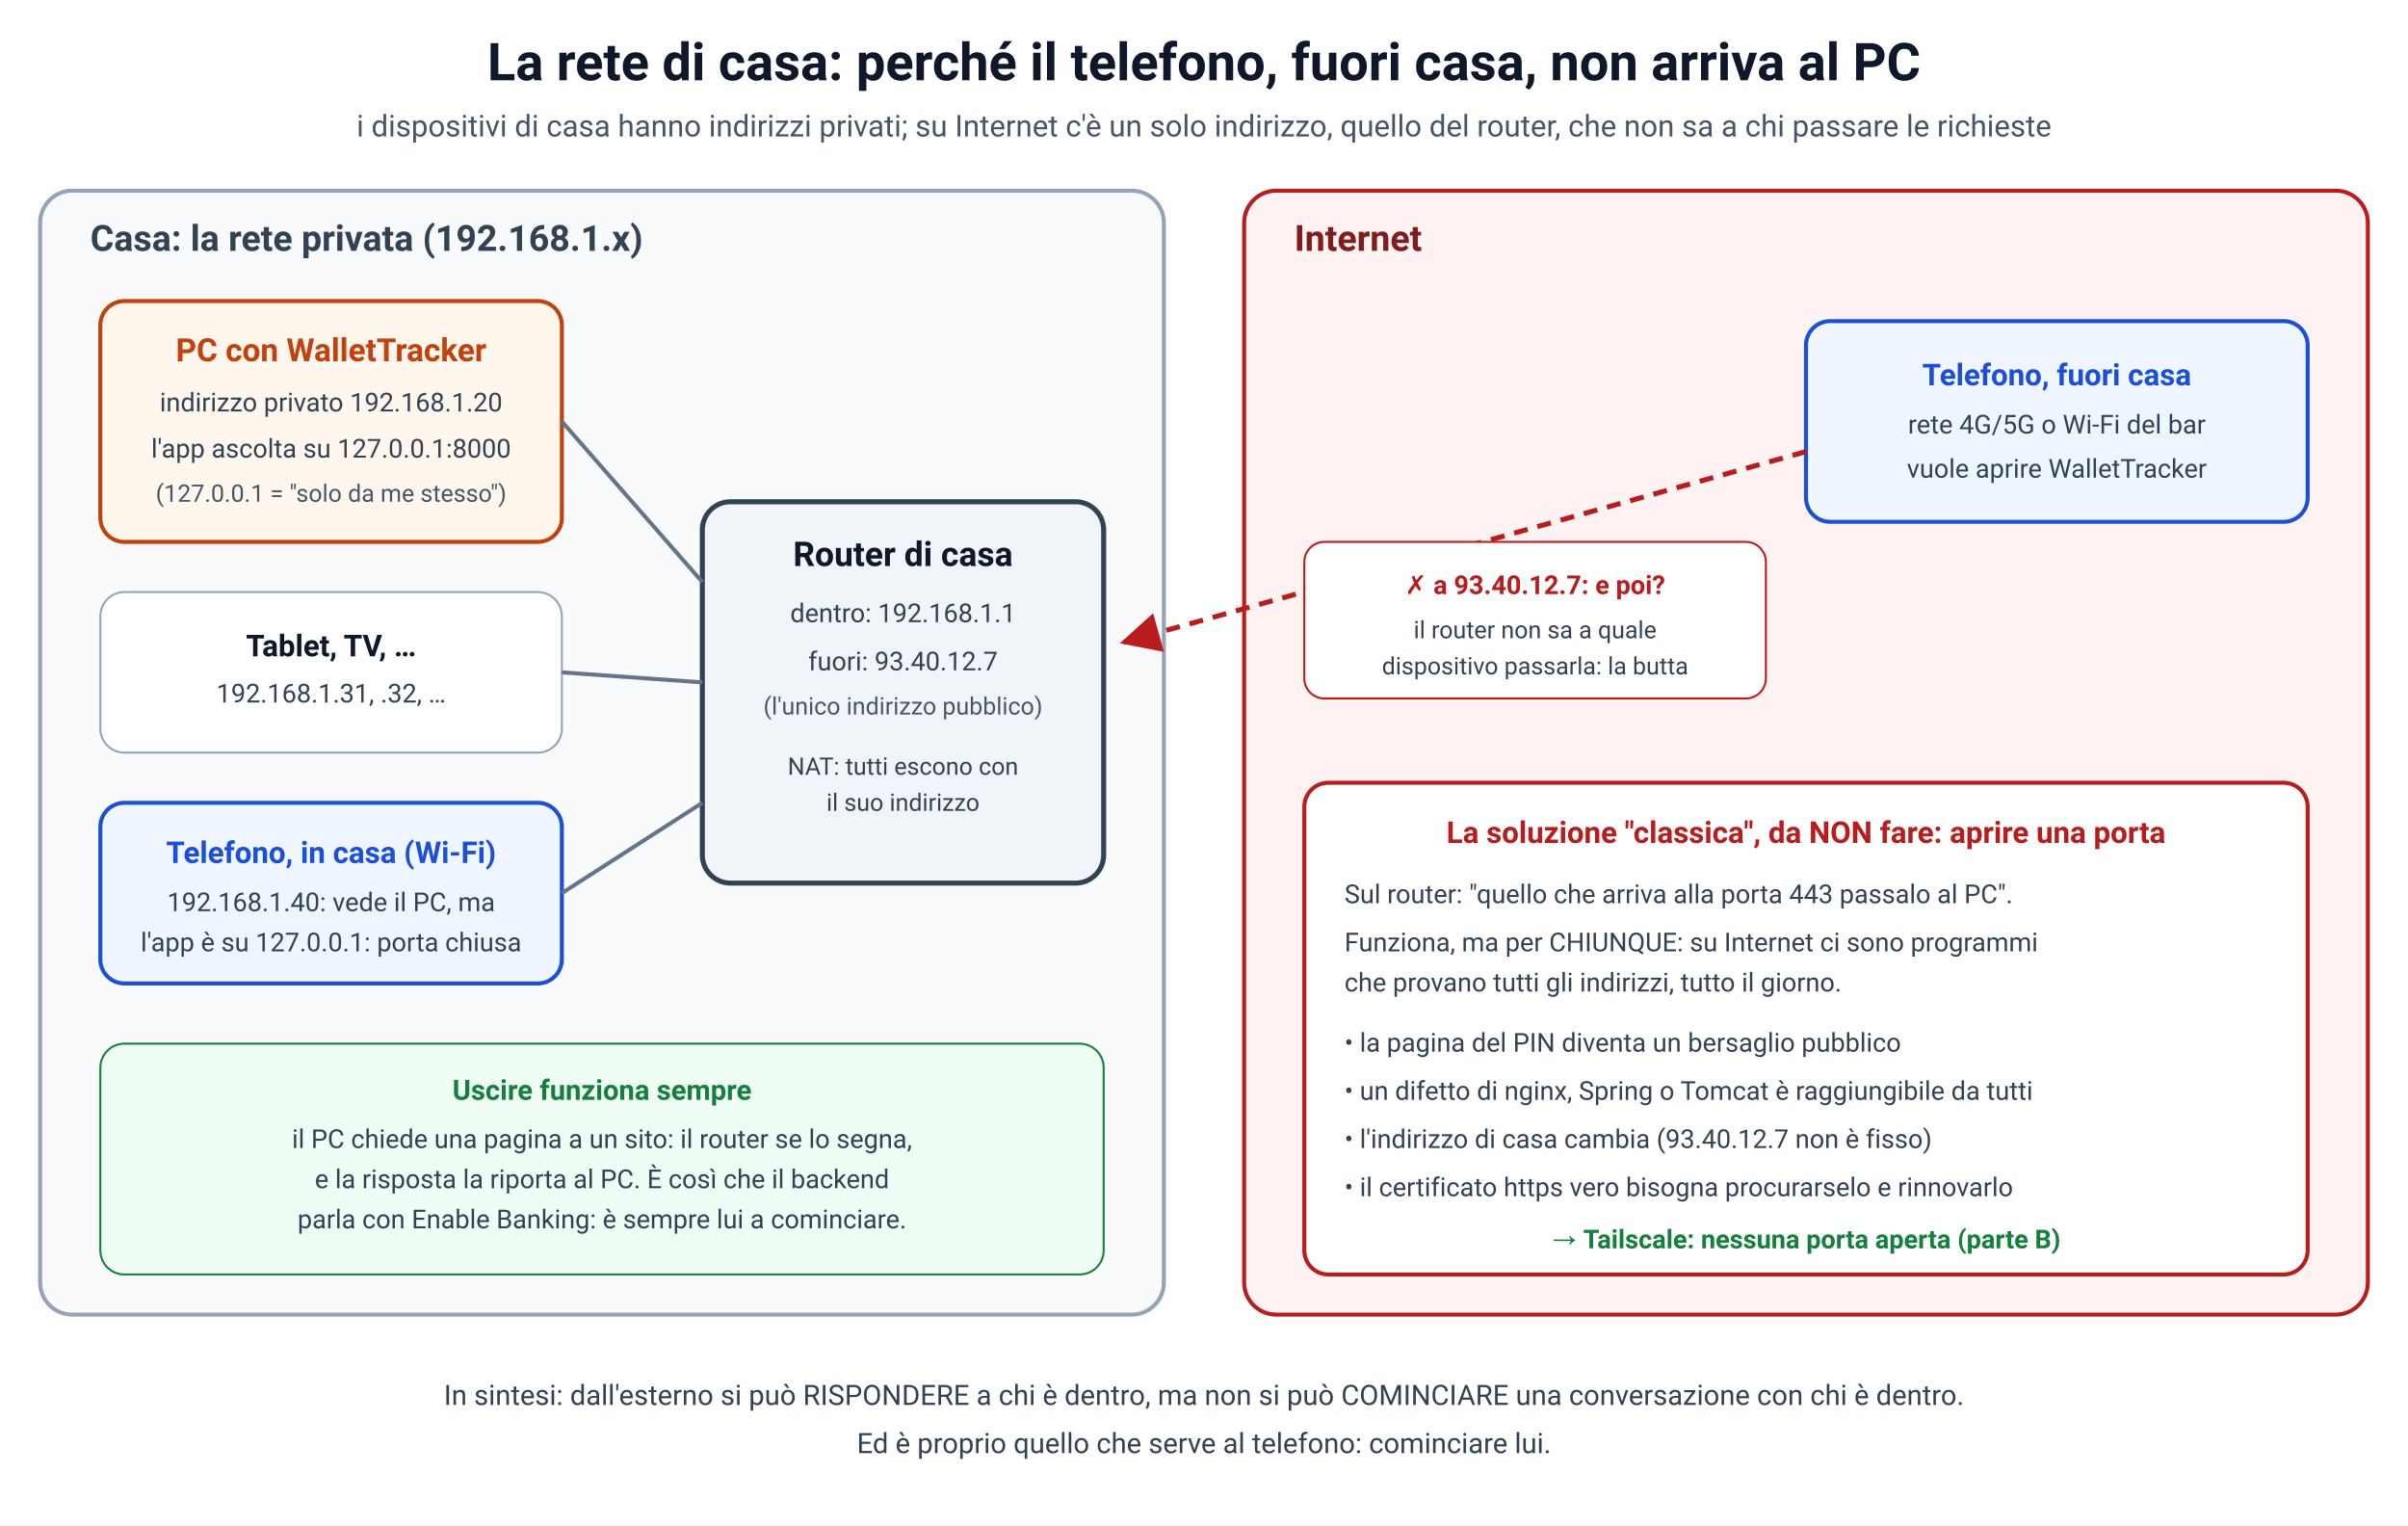
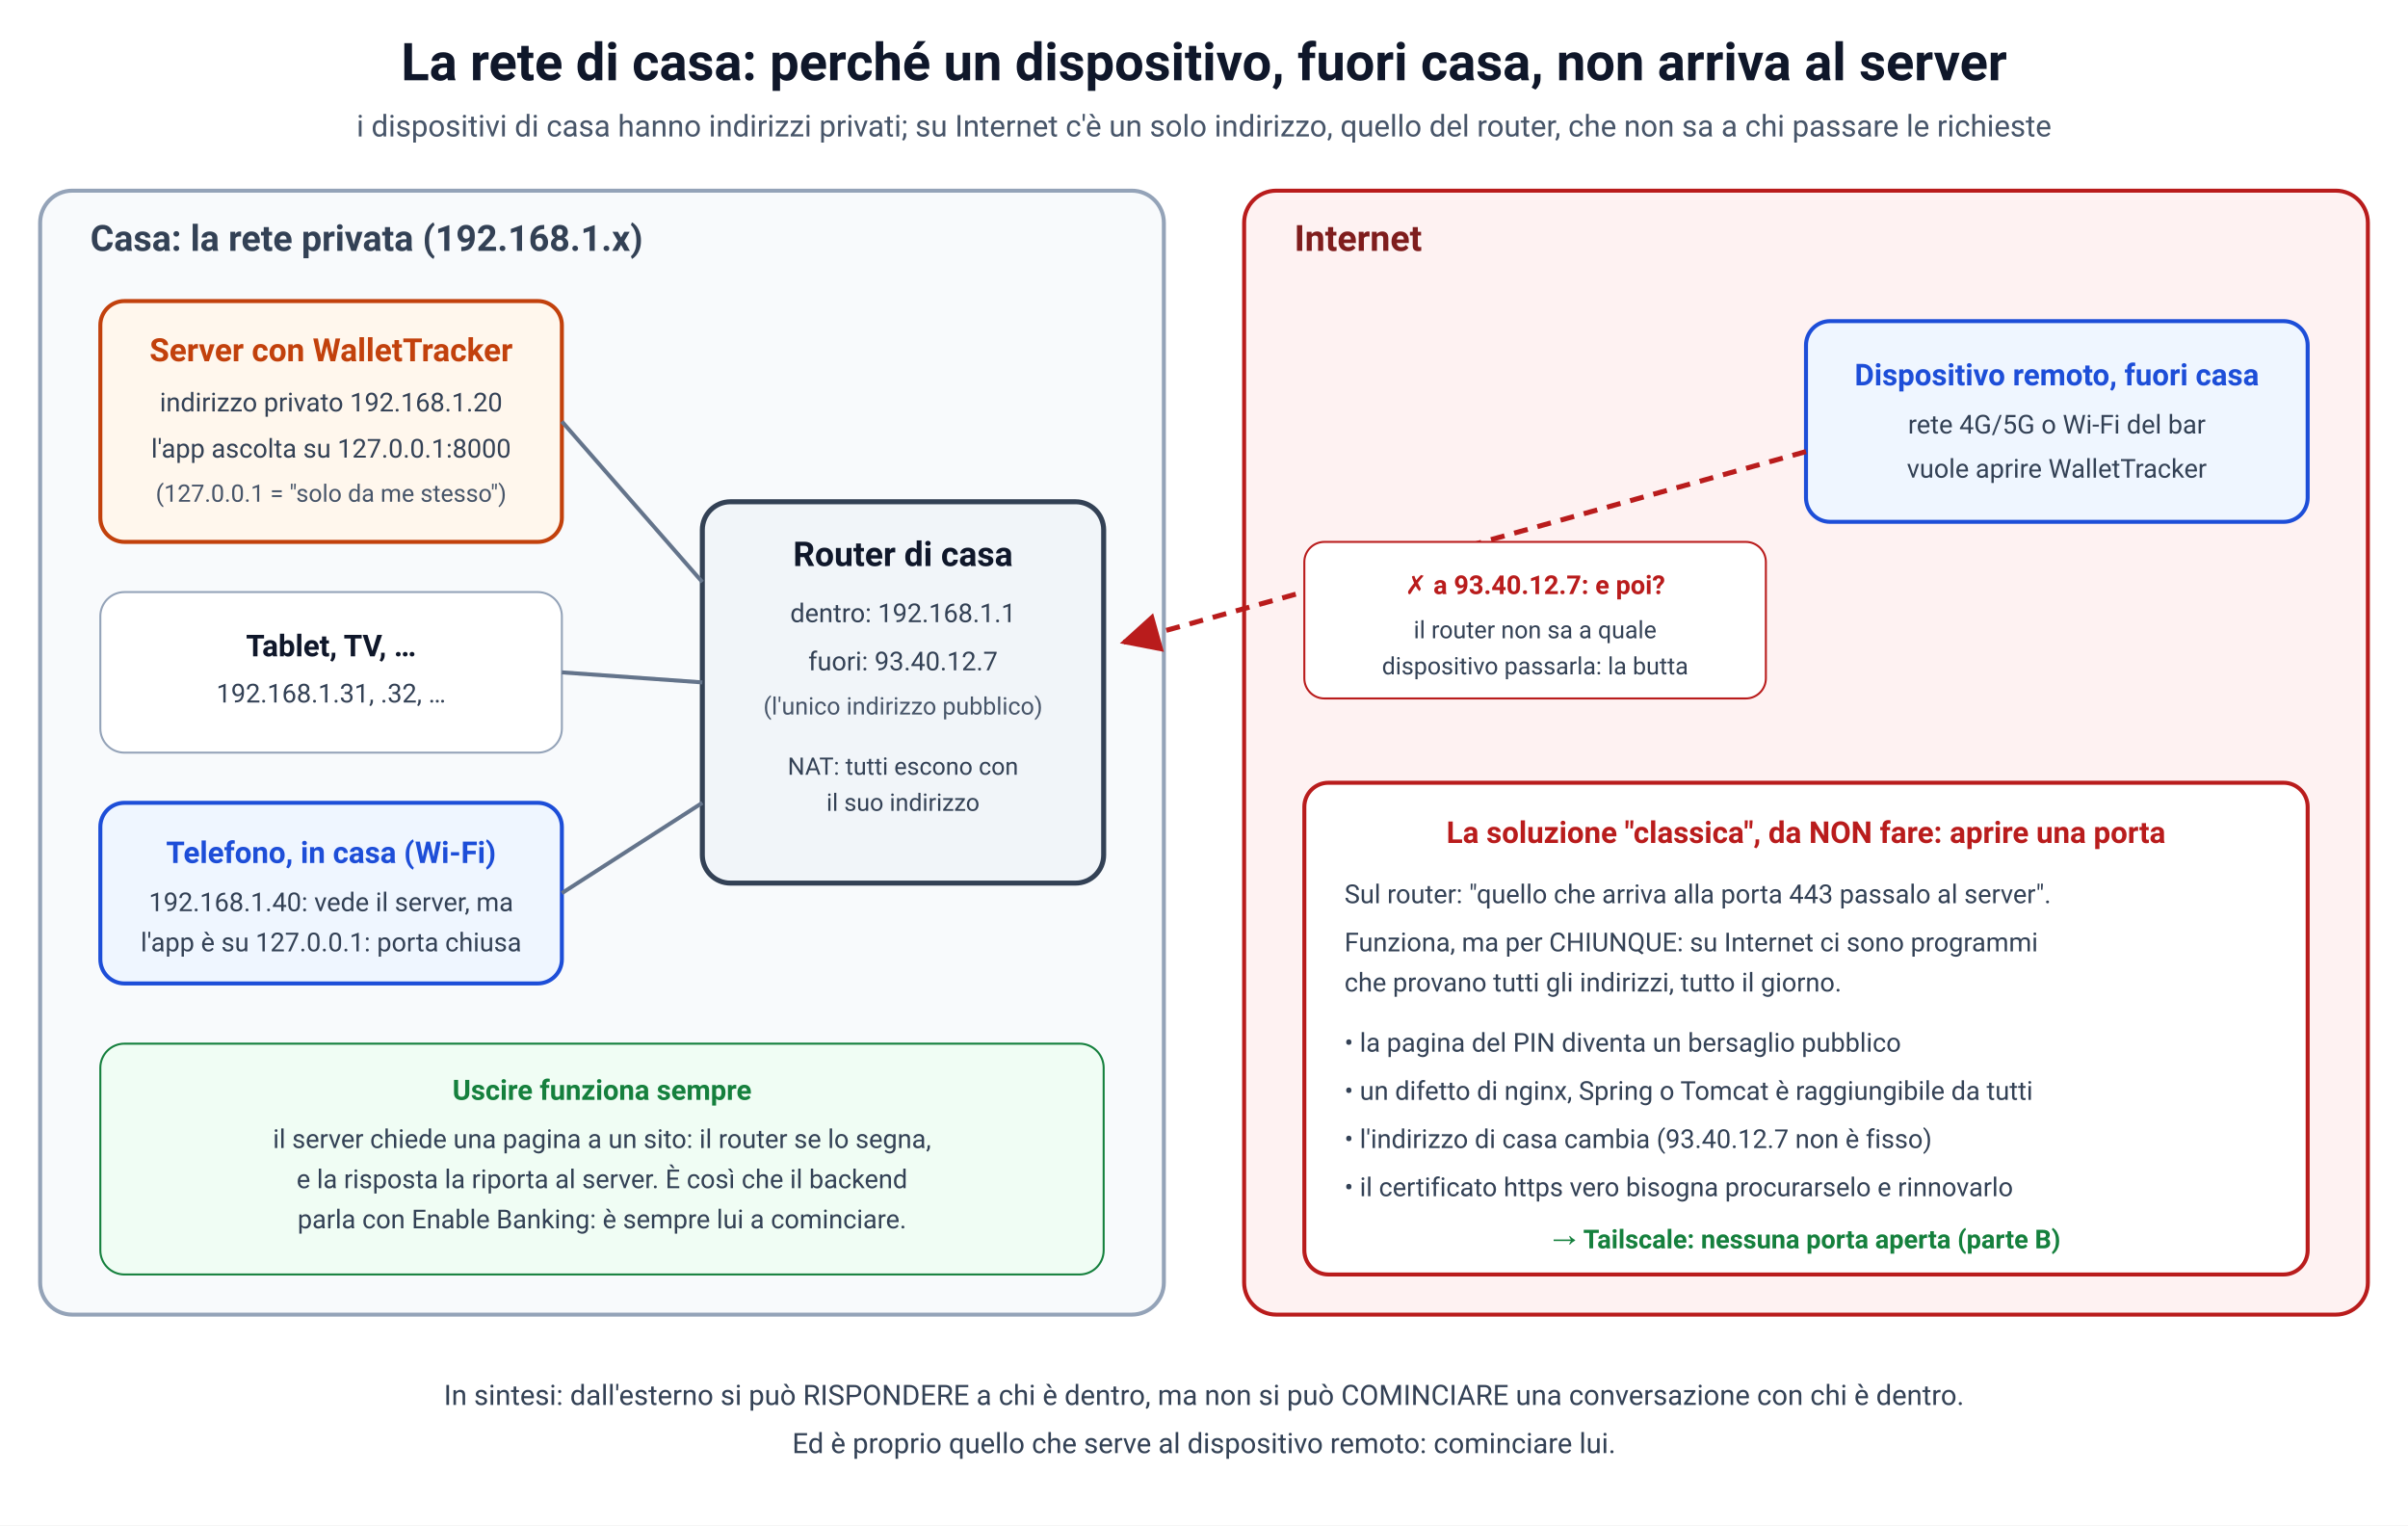
<svg xmlns="http://www.w3.org/2000/svg" width="1200" height="760" viewBox="0 0 1200 760" font-family="Segoe UI, Roboto, Helvetica, Arial, sans-serif">
  <defs>
    <marker id="ag" viewBox="0 0 10 10" refX="9" refY="5" markerWidth="8" markerHeight="8" orient="auto-start-reverse">
      <path d="M0,0 L10,5 L0,10 z" fill="#15803d" />
    </marker>
    <marker id="ar" viewBox="0 0 10 10" refX="9" refY="5" markerWidth="8" markerHeight="8" orient="auto-start-reverse">
      <path d="M0,0 L10,5 L0,10 z" fill="#b91c1c" />
    </marker>
  </defs>
  <rect width="1200" height="760" fill="#ffffff" />
-   <text x="600" y="40" text-anchor="middle" font-size="26" font-weight="700" fill="#0f172a">La rete di casa: perché il telefono, fuori casa, non arriva al PC</text>
+   <text x="600" y="40" text-anchor="middle" font-size="26" font-weight="700" fill="#0f172a">La rete di casa: perché un dispositivo, fuori casa, non arriva al server</text>
  <text x="600" y="68" text-anchor="middle" font-size="15" fill="#475569">i dispositivi di casa hanno indirizzi privati; su Internet c'è un solo indirizzo, quello del router, che non sa a chi passare le richieste</text>
  <rect x="20" y="95" width="560" height="560" rx="16" fill="#f8fafc" stroke="#94a3b8" stroke-width="2" />
  <text x="45" y="125" font-size="18" font-weight="700" fill="#334155">Casa: la rete privata (192.168.1.x)</text>
  <rect x="50" y="150" width="230" height="120" rx="12" fill="#fff7ed" stroke="#c2410c" stroke-width="2" />
-   <text x="165" y="180" text-anchor="middle" font-size="16" font-weight="700" fill="#c2410c">PC con WalletTracker</text>
+   <text x="165" y="180" text-anchor="middle" font-size="16" font-weight="700" fill="#c2410c">Server con WalletTracker</text>
  <text x="165" y="205" text-anchor="middle" font-size="13" fill="#334155">indirizzo privato 192.168.1.20</text>
  <text x="165" y="228" text-anchor="middle" font-size="13" fill="#334155">l'app ascolta su 127.0.0.1:8000</text>
  <text x="165" y="250" text-anchor="middle" font-size="12" fill="#475569">(127.0.0.1 = "solo da me stesso")</text>
  <rect x="50" y="295" width="230" height="80" rx="12" fill="#ffffff" stroke="#94a3b8" />
  <text x="165" y="327" text-anchor="middle" font-size="15" font-weight="700" fill="#0f172a">Tablet, TV, …</text>
  <text x="165" y="350" text-anchor="middle" font-size="13" fill="#334155">192.168.1.31, .32, …</text>
  <rect x="50" y="400" width="230" height="90" rx="12" fill="#eff6ff" stroke="#1d4ed8" stroke-width="2" />
  <text x="165" y="430" text-anchor="middle" font-size="15" font-weight="700" fill="#1d4ed8">Telefono, in casa (Wi-Fi)</text>
-   <text x="165" y="454" text-anchor="middle" font-size="13" fill="#334155">192.168.1.40: vede il PC, ma</text>
+   <text x="165" y="454" text-anchor="middle" font-size="13" fill="#334155">192.168.1.40: vede il server, ma</text>
  <text x="165" y="474" text-anchor="middle" font-size="13" fill="#334155">l'app è su 127.0.0.1: porta chiusa</text>
  <rect x="350" y="250" width="200" height="190" rx="14" fill="#f1f5f9" stroke="#334155" stroke-width="2.5" />
  <text x="450" y="282" text-anchor="middle" font-size="17" font-weight="700" fill="#0f172a">Router di casa</text>
  <text x="450" y="310" text-anchor="middle" font-size="13" fill="#334155">dentro: 192.168.1.1</text>
  <text x="450" y="334" text-anchor="middle" font-size="13" fill="#334155">fuori: 93.40.12.7</text>
  <text x="450" y="356" text-anchor="middle" font-size="12" fill="#475569">(l'unico indirizzo pubblico)</text>
  <text x="450" y="386" text-anchor="middle" font-size="12" fill="#334155">NAT: tutti escono con</text>
  <text x="450" y="404" text-anchor="middle" font-size="12" fill="#334155">il suo indirizzo</text>
  <line x1="280" y1="210" x2="350" y2="290" stroke="#64748b" stroke-width="2" />
  <line x1="280" y1="335" x2="350" y2="340" stroke="#64748b" stroke-width="2" />
  <line x1="280" y1="445" x2="350" y2="400" stroke="#64748b" stroke-width="2" />
  <rect x="50" y="520" width="500" height="115" rx="12" fill="#f0fdf4" stroke="#15803d" />
  <text x="300" y="548" text-anchor="middle" font-size="14" font-weight="700" fill="#15803d">Uscire funziona sempre</text>
-   <text x="300" y="572" text-anchor="middle" font-size="13" fill="#334155">il PC chiede una pagina a un sito: il router se lo segna,</text>
-   <text x="300" y="592" text-anchor="middle" font-size="13" fill="#334155">e la risposta la riporta al PC. È così che il backend</text>
+   <text x="300" y="572" text-anchor="middle" font-size="13" fill="#334155">il server chiede una pagina a un sito: il router se lo segna,</text>
+   <text x="300" y="592" text-anchor="middle" font-size="13" fill="#334155">e la risposta la riporta al server. È così che il backend</text>
  <text x="300" y="612" text-anchor="middle" font-size="13" fill="#334155">parla con Enable Banking: è sempre lui a cominciare.</text>
  <rect x="620" y="95" width="560" height="560" rx="16" fill="#fef2f2" stroke="#b91c1c" stroke-width="2" />
  <text x="645" y="125" font-size="18" font-weight="700" fill="#7f1d1d">Internet</text>
  <rect x="900" y="160" width="250" height="100" rx="12" fill="#eff6ff" stroke="#1d4ed8" stroke-width="2" />
-   <text x="1025" y="192" text-anchor="middle" font-size="15" font-weight="700" fill="#1d4ed8">Telefono, fuori casa</text>
+   <text x="1025" y="192" text-anchor="middle" font-size="15" font-weight="700" fill="#1d4ed8">Dispositivo remoto, fuori casa</text>
  <text x="1025" y="216" text-anchor="middle" font-size="13" fill="#334155">rete 4G/5G o Wi-Fi del bar</text>
  <text x="1025" y="238" text-anchor="middle" font-size="13" fill="#334155">vuole aprire WalletTracker</text>
  <line x1="900" y1="225" x2="560" y2="320" stroke="#b91c1c" stroke-width="2.5" stroke-dasharray="7 5" marker-end="url(#ar)" />
  <rect x="650" y="270" width="230" height="78" rx="10" fill="#ffffff" stroke="#b91c1c" />
  <text x="765" y="296" text-anchor="middle" font-size="13" font-weight="700" fill="#b91c1c">✗ a 93.40.12.7: e poi?</text>
  <text x="765" y="318" text-anchor="middle" font-size="12" fill="#334155">il router non sa a quale</text>
  <text x="765" y="336" text-anchor="middle" font-size="12" fill="#334155">dispositivo passarla: la butta</text>
  <rect x="650" y="390" width="500" height="245" rx="12" fill="#ffffff" stroke="#b91c1c" stroke-width="2" />
  <text x="900" y="420" text-anchor="middle" font-size="15" font-weight="700" fill="#b91c1c">La soluzione "classica", da NON fare: aprire una porta</text>
-   <text x="670" y="450" font-size="13" fill="#334155">Sul router: "quello che arriva alla porta 443 passalo al PC".</text>
+   <text x="670" y="450" font-size="13" fill="#334155">Sul router: "quello che arriva alla porta 443 passalo al server".</text>
  <text x="670" y="474" font-size="13" fill="#334155">Funziona, ma per CHIUNQUE: su Internet ci sono programmi</text>
  <text x="670" y="494" font-size="13" fill="#334155">che provano tutti gli indirizzi, tutto il giorno.</text>
  <text x="670" y="524" font-size="13" fill="#334155">• la pagina del PIN diventa un bersaglio pubblico</text>
  <text x="670" y="548" font-size="13" fill="#334155">• un difetto di nginx, Spring o Tomcat è raggiungibile da tutti</text>
  <text x="670" y="572" font-size="13" fill="#334155">• l'indirizzo di casa cambia (93.40.12.7 non è fisso)</text>
  <text x="670" y="596" font-size="13" fill="#334155">• il certificato https vero bisogna procurarselo e rinnovarlo</text>
  <text x="900" y="622" text-anchor="middle" font-size="13" font-weight="700" fill="#15803d">→ Tailscale: nessuna porta aperta (parte B)</text>
  <text x="600" y="700" text-anchor="middle" font-size="14" fill="#334155">In sintesi: dall'esterno si può RISPONDERE a chi è dentro, ma non si può COMINCIARE una conversazione con chi è dentro.</text>
-   <text x="600" y="724" text-anchor="middle" font-size="14" fill="#334155">Ed è proprio quello che serve al telefono: cominciare lui.</text>
+   <text x="600" y="724" text-anchor="middle" font-size="14" fill="#334155">Ed è proprio quello che serve al dispositivo remoto: cominciare lui.</text>
</svg>
